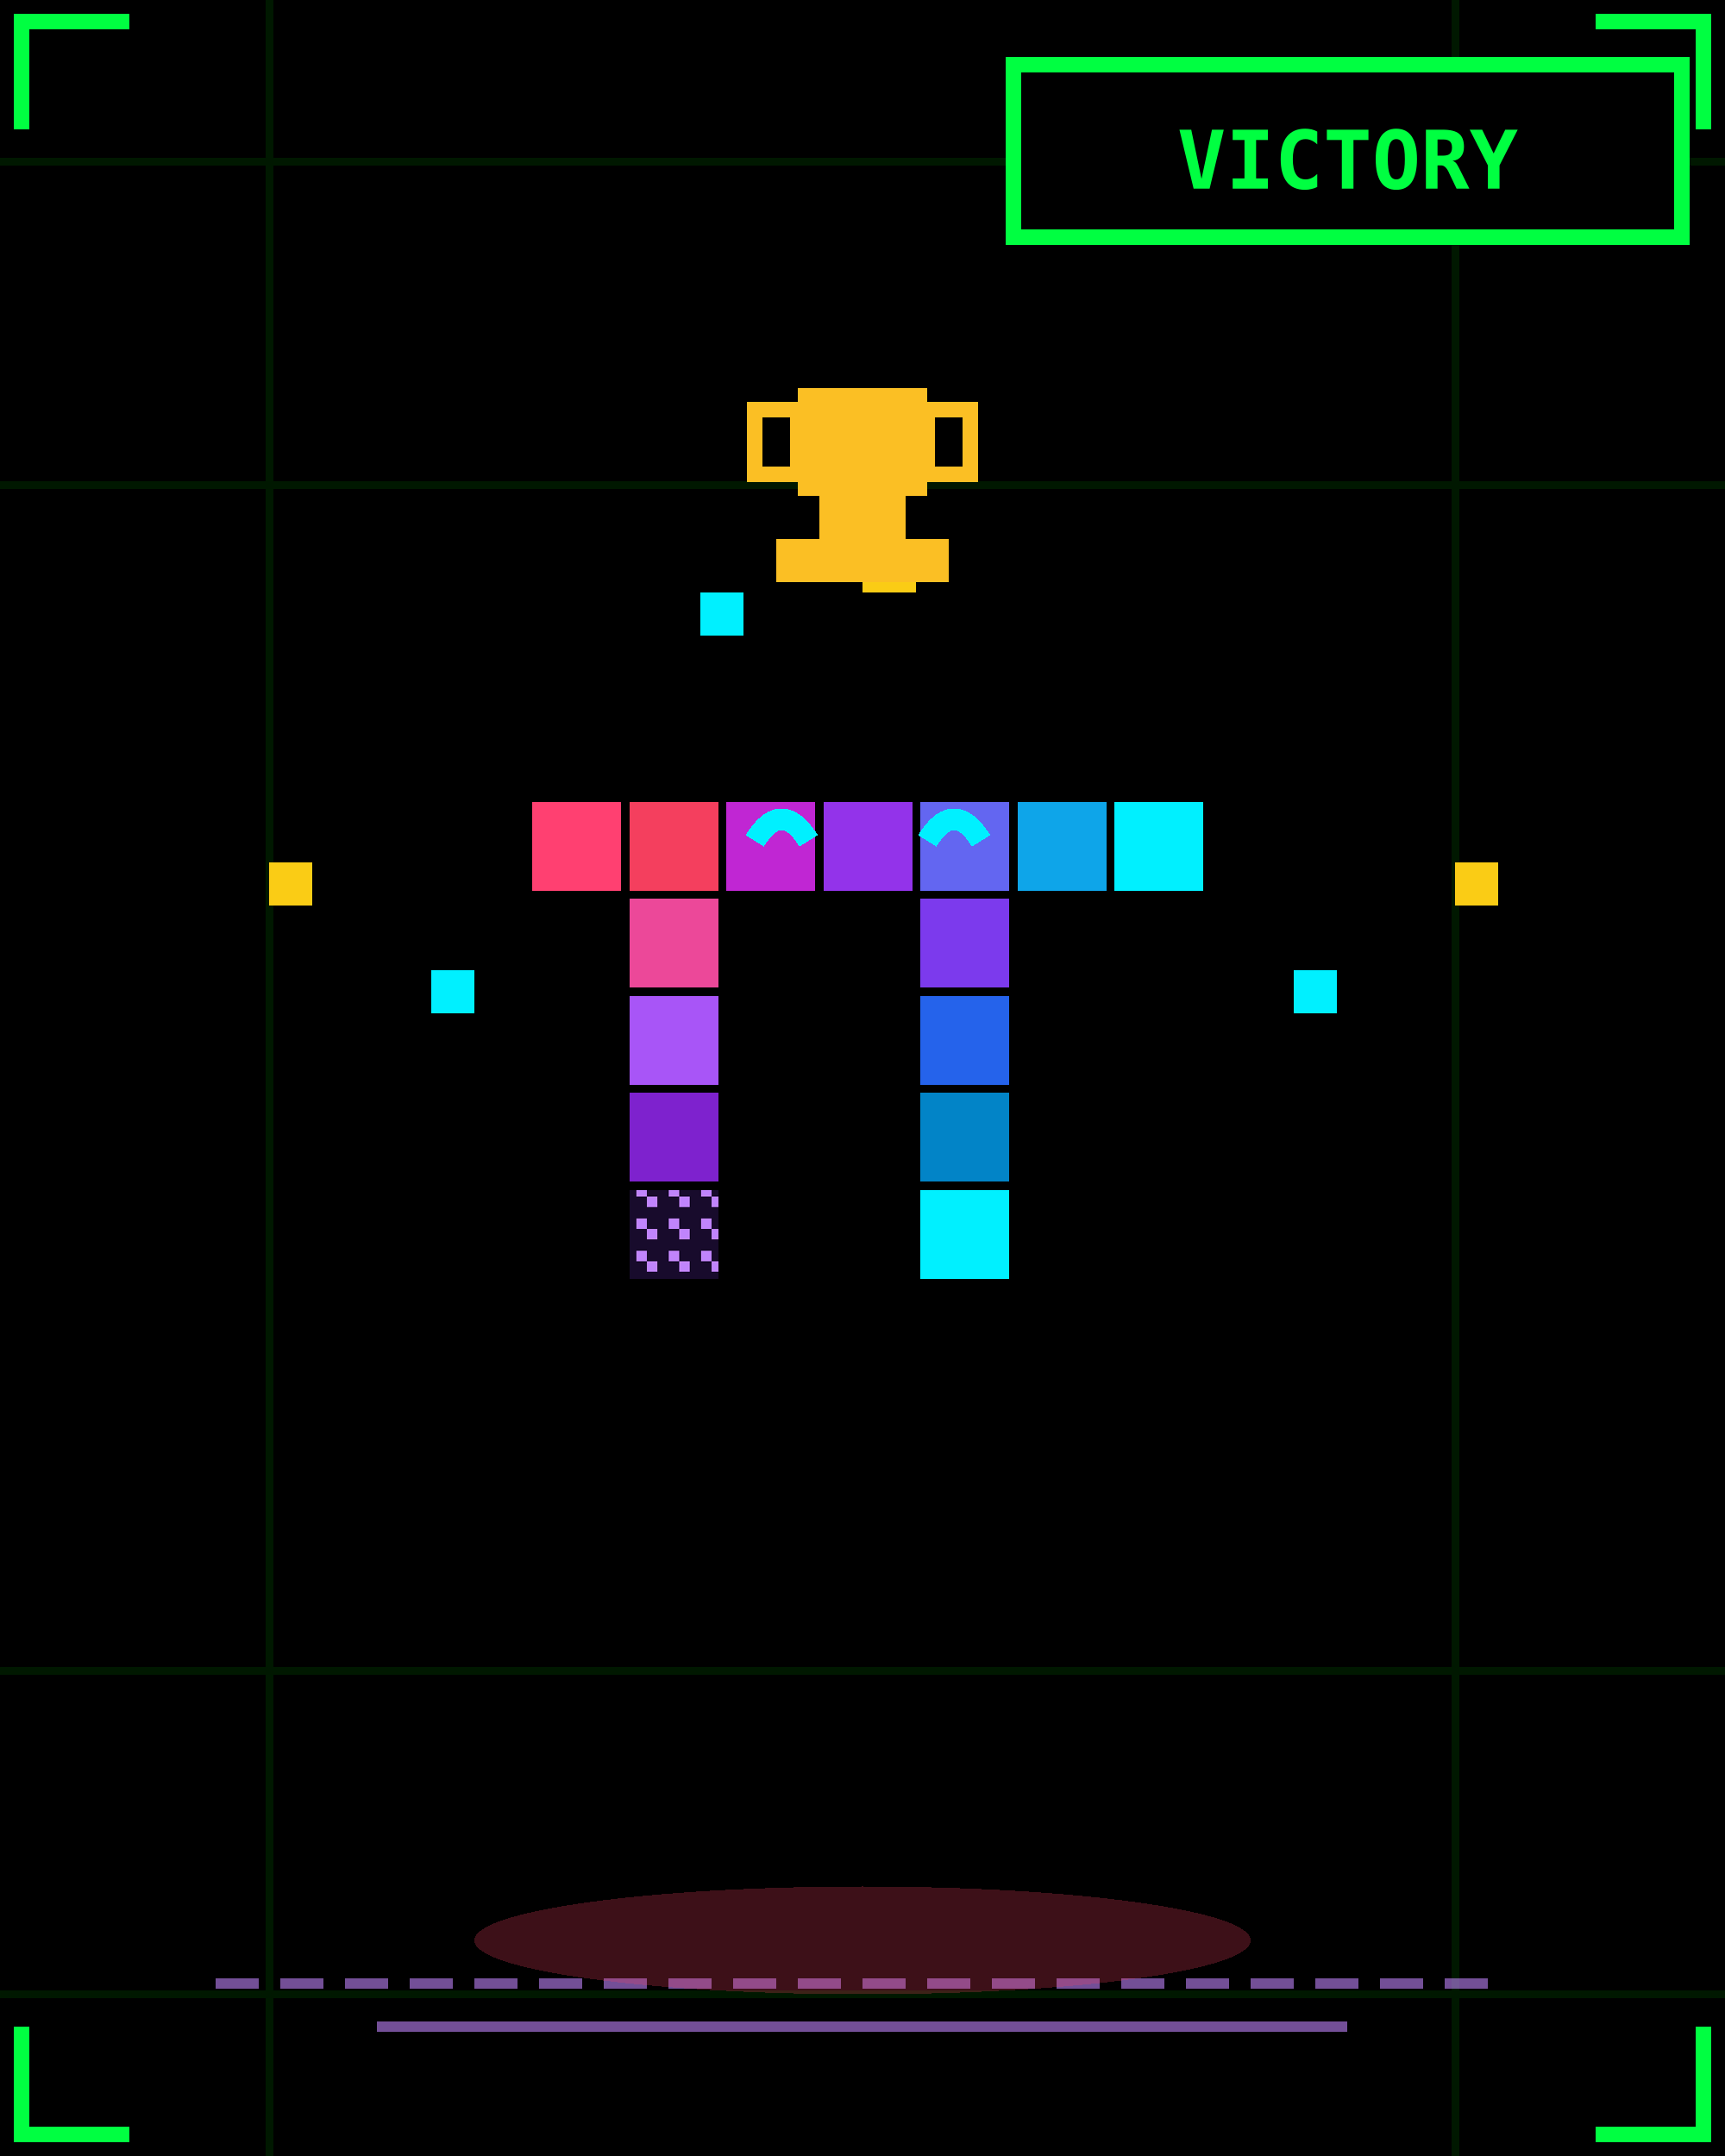
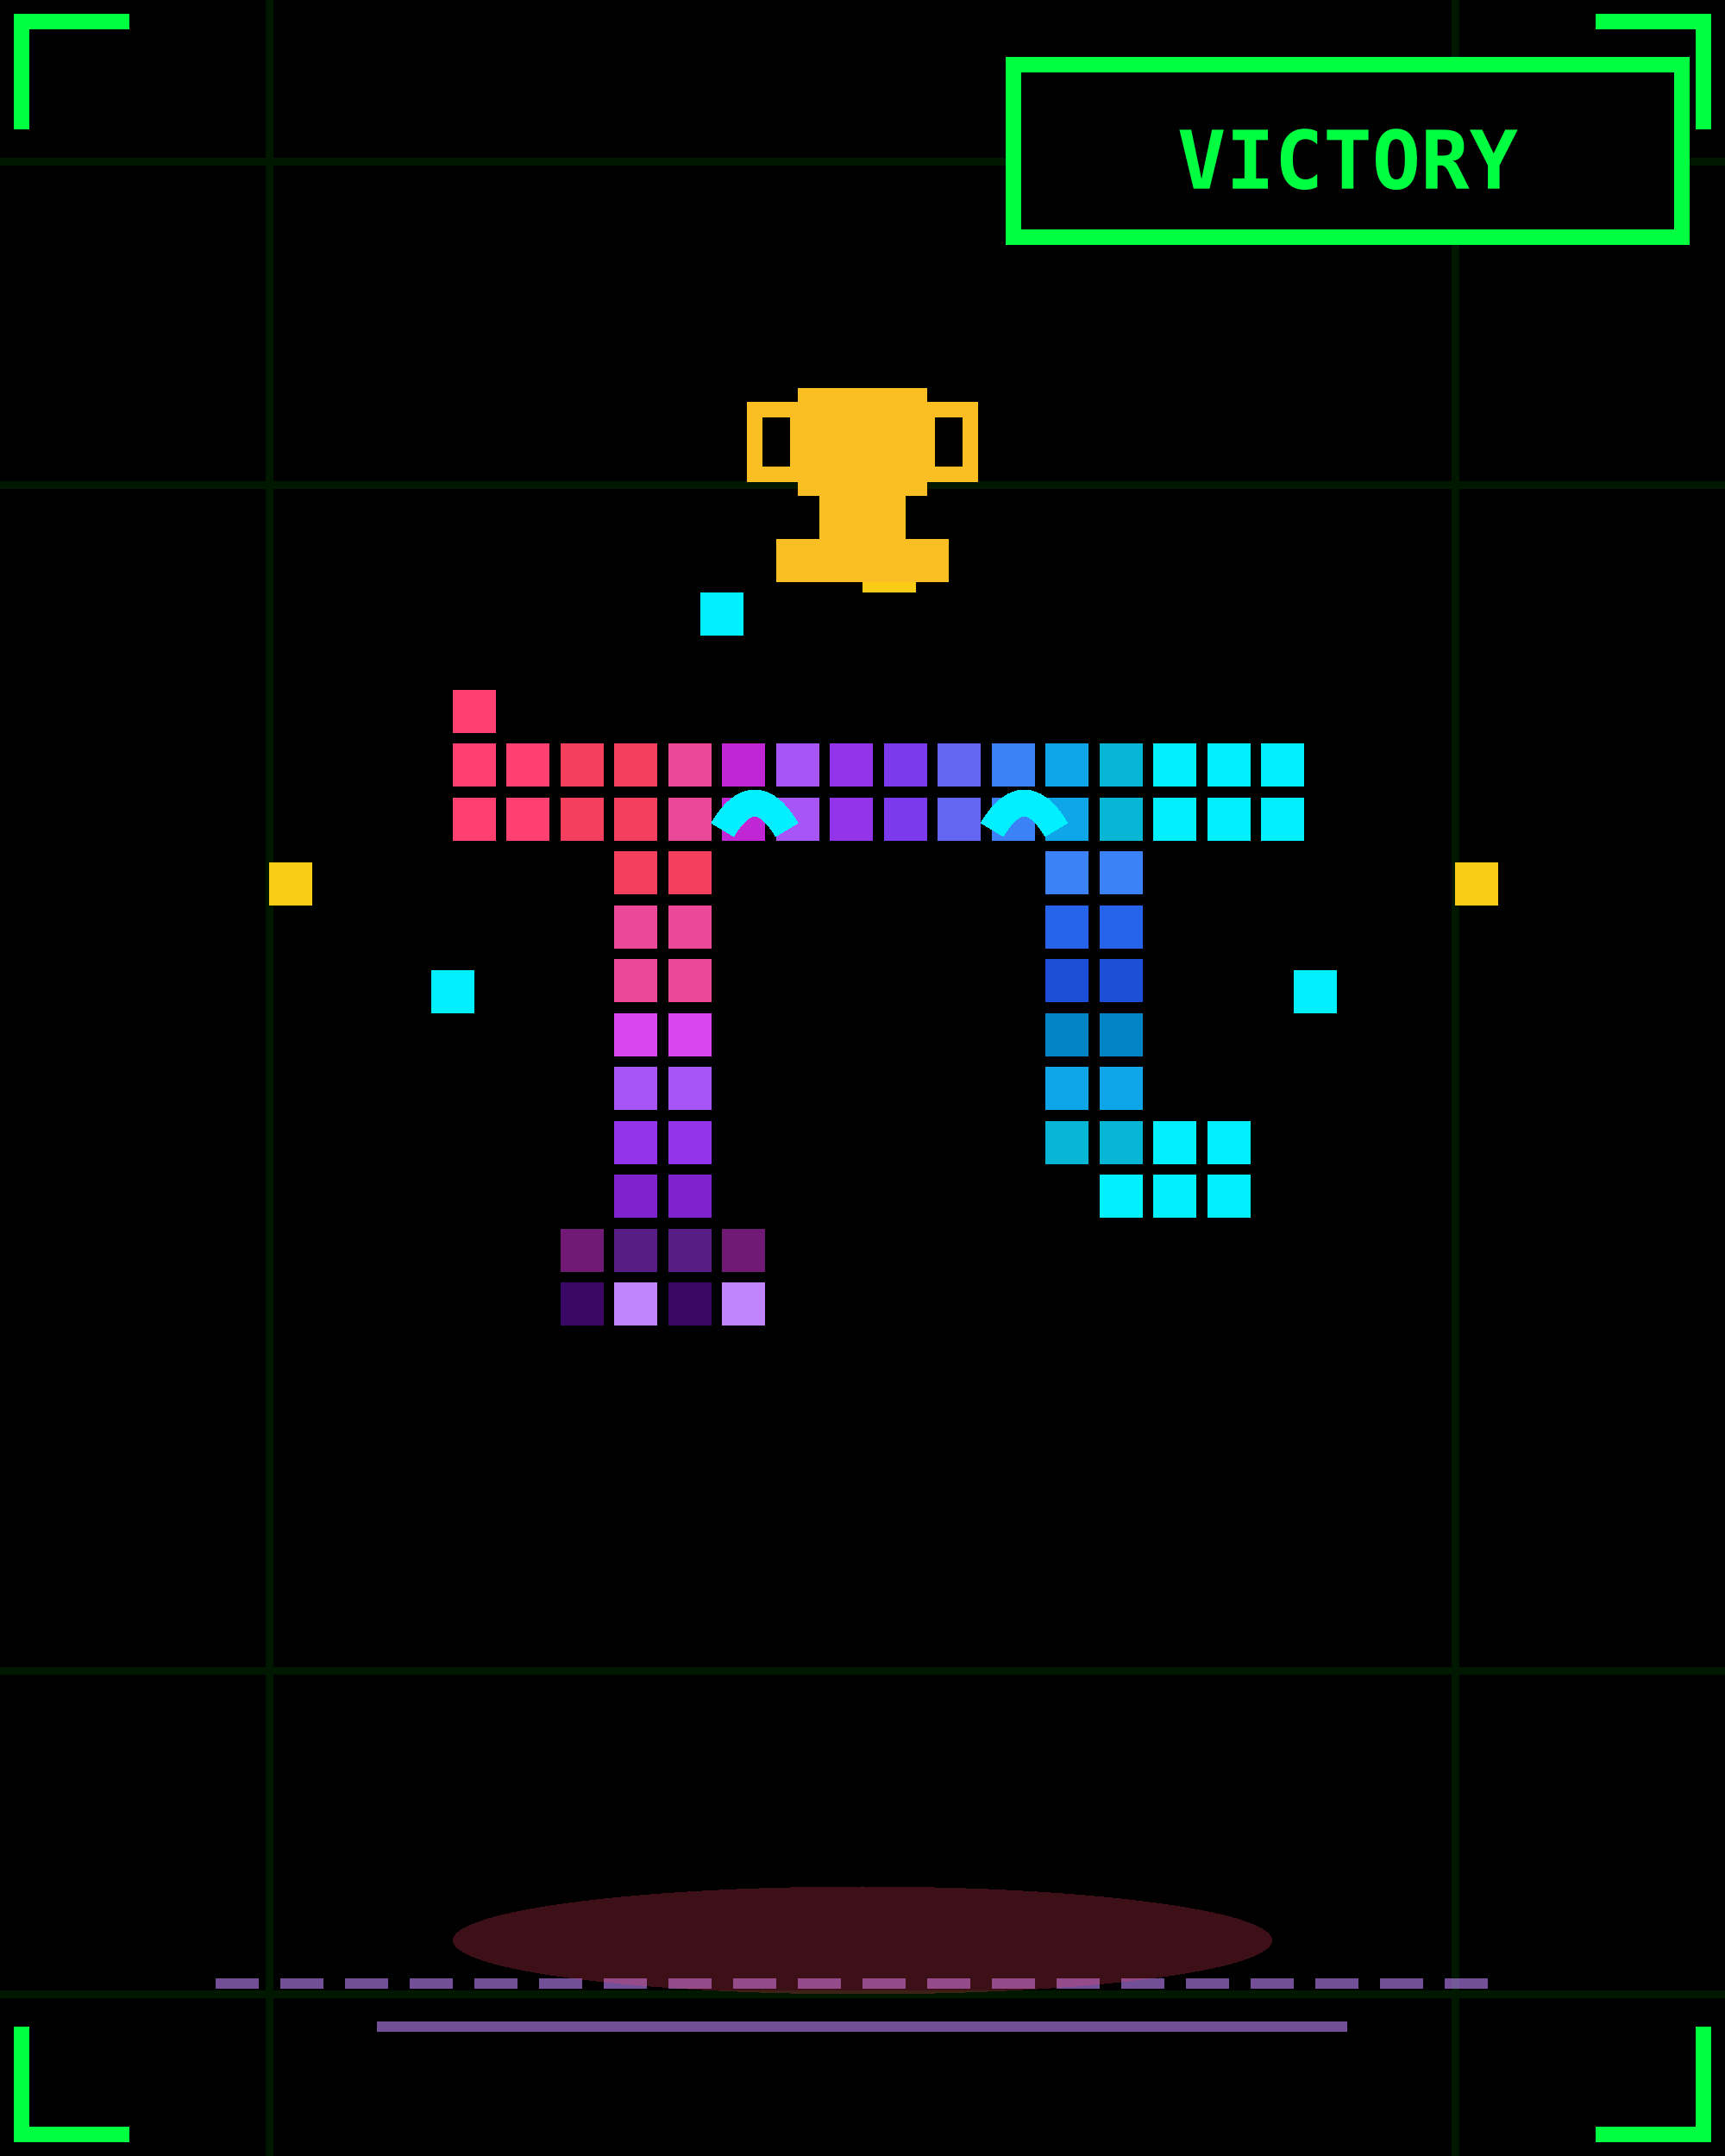
<svg xmlns="http://www.w3.org/2000/svg" viewBox="0 0 160 200" width="100%" height="100%" preserveAspectRatio="none" shape-rendering="crispEdges">
  <defs>
-     <pattern id="piHalftone" x="0" y="0" width="3" height="3" patternUnits="userSpaceOnUse">
-       <rect width="3" height="3" fill="#180b2c" />
-       <rect x="0" y="0" width="1" height="1" fill="#c084fc" />
-       <rect x="2" y="2" width="1" height="1" fill="#c084fc" />
+     <pattern id="piHalftone" x="0" y="0" width="4" height="4" patternUnits="userSpaceOnUse">
+       <rect width="4" height="4" fill="#180b2c" />
+       <rect x="0" y="0" width="2" height="2" fill="#c084fc" />
+       <rect x="2" y="2" width="2" height="2" fill="#c084fc" />
    </pattern>
  </defs>
  <style>
    @keyframes victoryBounce { 0%, 100% { transform: translateY(0px); } 50% { transform: translateY(-8px); } }
    @keyframes sparkleFloat1 { 0% { opacity: 0; transform: translateY(10px) scale(0.6); } 50% { opacity: 1; transform: translateY(-40px) scale(1.1); } 100% { opacity: 0; transform: translateY(-70px) scale(0.6); } }
    @keyframes sparkleFloat2 { 0% { opacity: 0; transform: translateY(10px) scale(0.6); } 50% { opacity: 1; transform: translateY(-40px) scale(1.1); } 100% { opacity: 0; transform: translateY(-70px) scale(0.6); } }

    .mascot-victory { animation: victoryBounce 0.8s steps(4) infinite; transform-origin: 80px 100px; }
    .sparkle-1 { animation: sparkleFloat1 1.6s steps(6) infinite; }
    .sparkle-2 { animation: sparkleFloat2 1.6s steps(6) infinite 0.8s; }
  </style>
  <rect width="160" height="200" fill="#000000" />
  <g stroke="#003b00" stroke-width="0.75" opacity="0.4">
    <line x1="0" y1="15" x2="160" y2="15" />
    <line x1="0" y1="45" x2="160" y2="45" />
    <line x1="0" y1="155" x2="160" y2="155" />
    <line x1="0" y1="185" x2="160" y2="185" />
    <line x1="25" y1="0" x2="25" y2="200" />
    <line x1="135" y1="0" x2="135" y2="200" />
  </g>
  <g stroke="#00ff41" stroke-width="1.5" fill="none">
    <path d="M2,12 L2,2 L12,2" />
    <path d="M158,12 L158,2 L148,2" />
    <path d="M2,188 L2,198 L12,198" />
    <path d="M158,188 L158,198 L148,198" />
  </g>
  <g transform="translate(94, 6)">
    <rect width="62" height="16" fill="#000000" stroke="#00ff41" stroke-width="1.5" />
    <text x="31" y="11.5" font-family="'Fira Code', monospace" font-size="7.5" font-weight="900" fill="#00ff41" text-anchor="middle">VICTORY</text>
  </g>
  <g class="sparkle-1" fill="#facc15" transform="translate(0, 80)">
    <rect x="25" y="0" width="4" height="4" />
    <rect x="135" y="0" width="4" height="4" />
    <rect x="80" y="-30" width="5" height="5" />
  </g>
  <g class="sparkle-2" fill="#00f0ff" transform="translate(0, 90)">
    <rect x="40" y="0" width="4" height="4" />
    <rect x="120" y="0" width="4" height="4" />
    <rect x="65" y="-35" width="4" height="4" />
  </g>
  <g transform="translate(70, 36)" fill="#fbbf24">
    <rect x="4" y="0" width="12" height="10" />
    <rect x="6" y="10" width="8" height="4" />
    <rect x="2" y="14" width="16" height="4" />
    <rect x="0" y="2" width="4" height="6" fill="none" stroke="#fbbf24" stroke-width="1.5" />
    <rect x="16" y="2" width="4" height="6" fill="none" stroke="#fbbf24" stroke-width="1.5" />
  </g>
  <g opacity="0.6" stroke="#c084fc" stroke-width="1">
    <line x1="20" y1="184" x2="140" y2="184" stroke-dasharray="4,2" />
    <line x1="35" y1="188" x2="125" y2="188" />
  </g>
-   <ellipse cx="80" cy="180" rx="36" ry="5" fill="#f43f5e" opacity="0.25" />
+   <ellipse cx="80" cy="180" rx="38" ry="5" fill="#f43f5e" opacity="0.25" />
  <g class="mascot-victory">
-     <rect x="49" y="74" width="9" height="9" fill="#ff4071" stroke="#000" stroke-width="0.75" />
-     <rect x="58" y="74" width="9" height="9" fill="#f43f5e" stroke="#000" stroke-width="0.75" />
-     <rect x="67" y="74" width="9" height="9" fill="#c026d3" stroke="#000" stroke-width="0.75" />
-     <rect x="76" y="74" width="9" height="9" fill="#9333ea" stroke="#000" stroke-width="0.75" />
-     <rect x="85" y="74" width="9" height="9" fill="#6366f1" stroke="#000" stroke-width="0.75" />
-     <rect x="94" y="74" width="9" height="9" fill="#0ea5e9" stroke="#000" stroke-width="0.75" />
-     <rect x="103" y="74" width="9" height="9" fill="#00f0ff" stroke="#000" stroke-width="0.75" />
-     <rect x="58" y="83" width="9" height="9" fill="#ec4899" stroke="#000" stroke-width="0.75" />
-     <rect x="58" y="92" width="9" height="9" fill="#a855f7" stroke="#000" stroke-width="0.75" />
-     <rect x="58" y="101" width="9" height="9" fill="#7e22ce" stroke="#000" stroke-width="0.75" />
-     <rect x="58" y="110" width="9" height="9" fill="url(#piHalftone)" stroke="#000" stroke-width="0.75" />
-     <rect x="85" y="83" width="9" height="9" fill="#7c3aed" stroke="#000" stroke-width="0.75" />
-     <rect x="85" y="92" width="9" height="9" fill="#2563eb" stroke="#000" stroke-width="0.75" />
-     <rect x="85" y="101" width="9" height="9" fill="#0284c7" stroke="#000" stroke-width="0.75" />
-     <rect x="85" y="110" width="9" height="9" fill="#00f0ff" stroke="#000" stroke-width="0.75" />
-     <path d="M70,78 Q72.5,74 75,78" stroke="#00f0ff" stroke-width="2" fill="none" />
-     <path d="M86,78 Q88.5,74 91,78" stroke="#00f0ff" stroke-width="2" fill="none" />
+     <rect x="42" y="64" width="4" height="4" fill="#ff4071" />
+     <rect x="42" y="69" width="4" height="4" fill="#ff4071" />
+     <rect x="42" y="74" width="4" height="4" fill="#ff4071" />
+     <rect x="47" y="69" width="4" height="4" fill="#ff4071" />
+     <rect x="52" y="69" width="4" height="4" fill="#f43f5e" />
+     <rect x="57" y="69" width="4" height="4" fill="#f43f5e" />
+     <rect x="62" y="69" width="4" height="4" fill="#ec4899" />
+     <rect x="67" y="69" width="4" height="4" fill="#c026d3" />
+     <rect x="72" y="69" width="4" height="4" fill="#a855f7" />
+     <rect x="77" y="69" width="4" height="4" fill="#9333ea" />
+     <rect x="82" y="69" width="4" height="4" fill="#7c3aed" />
+     <rect x="87" y="69" width="4" height="4" fill="#6366f1" />
+     <rect x="92" y="69" width="4" height="4" fill="#3b82f6" />
+     <rect x="97" y="69" width="4" height="4" fill="#0ea5e9" />
+     <rect x="102" y="69" width="4" height="4" fill="#06b6d4" />
+     <rect x="107" y="69" width="4" height="4" fill="#00f0ff" />
+     <rect x="112" y="69" width="4" height="4" fill="#00f0ff" />
+     <rect x="117" y="69" width="4" height="4" fill="#00f0ff" />
+     <rect x="117" y="74" width="4" height="4" fill="#00f0ff" />
+     <rect x="47" y="74" width="4" height="4" fill="#ff4071" />
+     <rect x="52" y="74" width="4" height="4" fill="#f43f5e" />
+     <rect x="57" y="74" width="4" height="4" fill="#f43f5e" />
+     <rect x="62" y="74" width="4" height="4" fill="#ec4899" />
+     <rect x="67" y="74" width="4" height="4" fill="#c026d3" />
+     <rect x="72" y="74" width="4" height="4" fill="#a855f7" />
+     <rect x="77" y="74" width="4" height="4" fill="#9333ea" />
+     <rect x="82" y="74" width="4" height="4" fill="#7c3aed" />
+     <rect x="87" y="74" width="4" height="4" fill="#6366f1" />
+     <rect x="92" y="74" width="4" height="4" fill="#3b82f6" />
+     <rect x="97" y="74" width="4" height="4" fill="#0ea5e9" />
+     <rect x="102" y="74" width="4" height="4" fill="#06b6d4" />
+     <rect x="107" y="74" width="4" height="4" fill="#00f0ff" />
+     <rect x="112" y="74" width="4" height="4" fill="#00f0ff" />
+     <rect x="57" y="79" width="4" height="4" fill="#f43f5e" />
+     <rect x="62" y="79" width="4" height="4" fill="#f43f5e" />
+     <rect x="57" y="84" width="4" height="4" fill="#ec4899" />
+     <rect x="62" y="84" width="4" height="4" fill="#ec4899" />
+     <rect x="57" y="89" width="4" height="4" fill="#ec4899" />
+     <rect x="62" y="89" width="4" height="4" fill="#ec4899" />
+     <rect x="57" y="94" width="4" height="4" fill="#d946ef" />
+     <rect x="62" y="94" width="4" height="4" fill="#d946ef" />
+     <rect x="57" y="99" width="4" height="4" fill="#a855f7" />
+     <rect x="62" y="99" width="4" height="4" fill="#a855f7" />
+     <rect x="57" y="104" width="4" height="4" fill="#9333ea" />
+     <rect x="62" y="104" width="4" height="4" fill="#9333ea" />
+     <rect x="57" y="109" width="4" height="4" fill="#7e22ce" />
+     <rect x="62" y="109" width="4" height="4" fill="#7e22ce" />
+     <rect x="52" y="114" width="4" height="4" fill="#701a75" />
+     <rect x="57" y="114" width="4" height="4" fill="#581c87" />
+     <rect x="62" y="114" width="4" height="4" fill="#581c87" />
+     <rect x="67" y="114" width="4" height="4" fill="#701a75" />
+     <rect x="52" y="119" width="4" height="4" fill="#3b0764" />
+     <rect x="57" y="119" width="4" height="4" fill="#c084fc" />
+     <rect x="62" y="119" width="4" height="4" fill="#3b0764" />
+     <rect x="67" y="119" width="4" height="4" fill="#c084fc" />
+     <rect x="97" y="79" width="4" height="4" fill="#3b82f6" />
+     <rect x="102" y="79" width="4" height="4" fill="#3b82f6" />
+     <rect x="97" y="84" width="4" height="4" fill="#2563eb" />
+     <rect x="102" y="84" width="4" height="4" fill="#2563eb" />
+     <rect x="97" y="89" width="4" height="4" fill="#1d4ed8" />
+     <rect x="102" y="89" width="4" height="4" fill="#1d4ed8" />
+     <rect x="97" y="94" width="4" height="4" fill="#0284c7" />
+     <rect x="102" y="94" width="4" height="4" fill="#0284c7" />
+     <rect x="97" y="99" width="4" height="4" fill="#0ea5e9" />
+     <rect x="102" y="99" width="4" height="4" fill="#0ea5e9" />
+     <rect x="97" y="104" width="4" height="4" fill="#06b6d4" />
+     <rect x="102" y="104" width="4" height="4" fill="#06b6d4" />
+     <rect x="107" y="104" width="4" height="4" fill="#00f0ff" />
+     <rect x="102" y="109" width="4" height="4" fill="#00f0ff" />
+     <rect x="107" y="109" width="4" height="4" fill="#00f0ff" />
+     <rect x="112" y="109" width="4" height="4" fill="#00f0ff" />
+     <rect x="112" y="104" width="4" height="4" fill="#00f0ff" />
+     <path d="M67,77 Q70,72 73,77" stroke="#00f0ff" stroke-width="2.5" fill="none" />
+     <path d="M92,77 Q95,72 98,77" stroke="#00f0ff" stroke-width="2.5" fill="none" />
  </g>
</svg>
